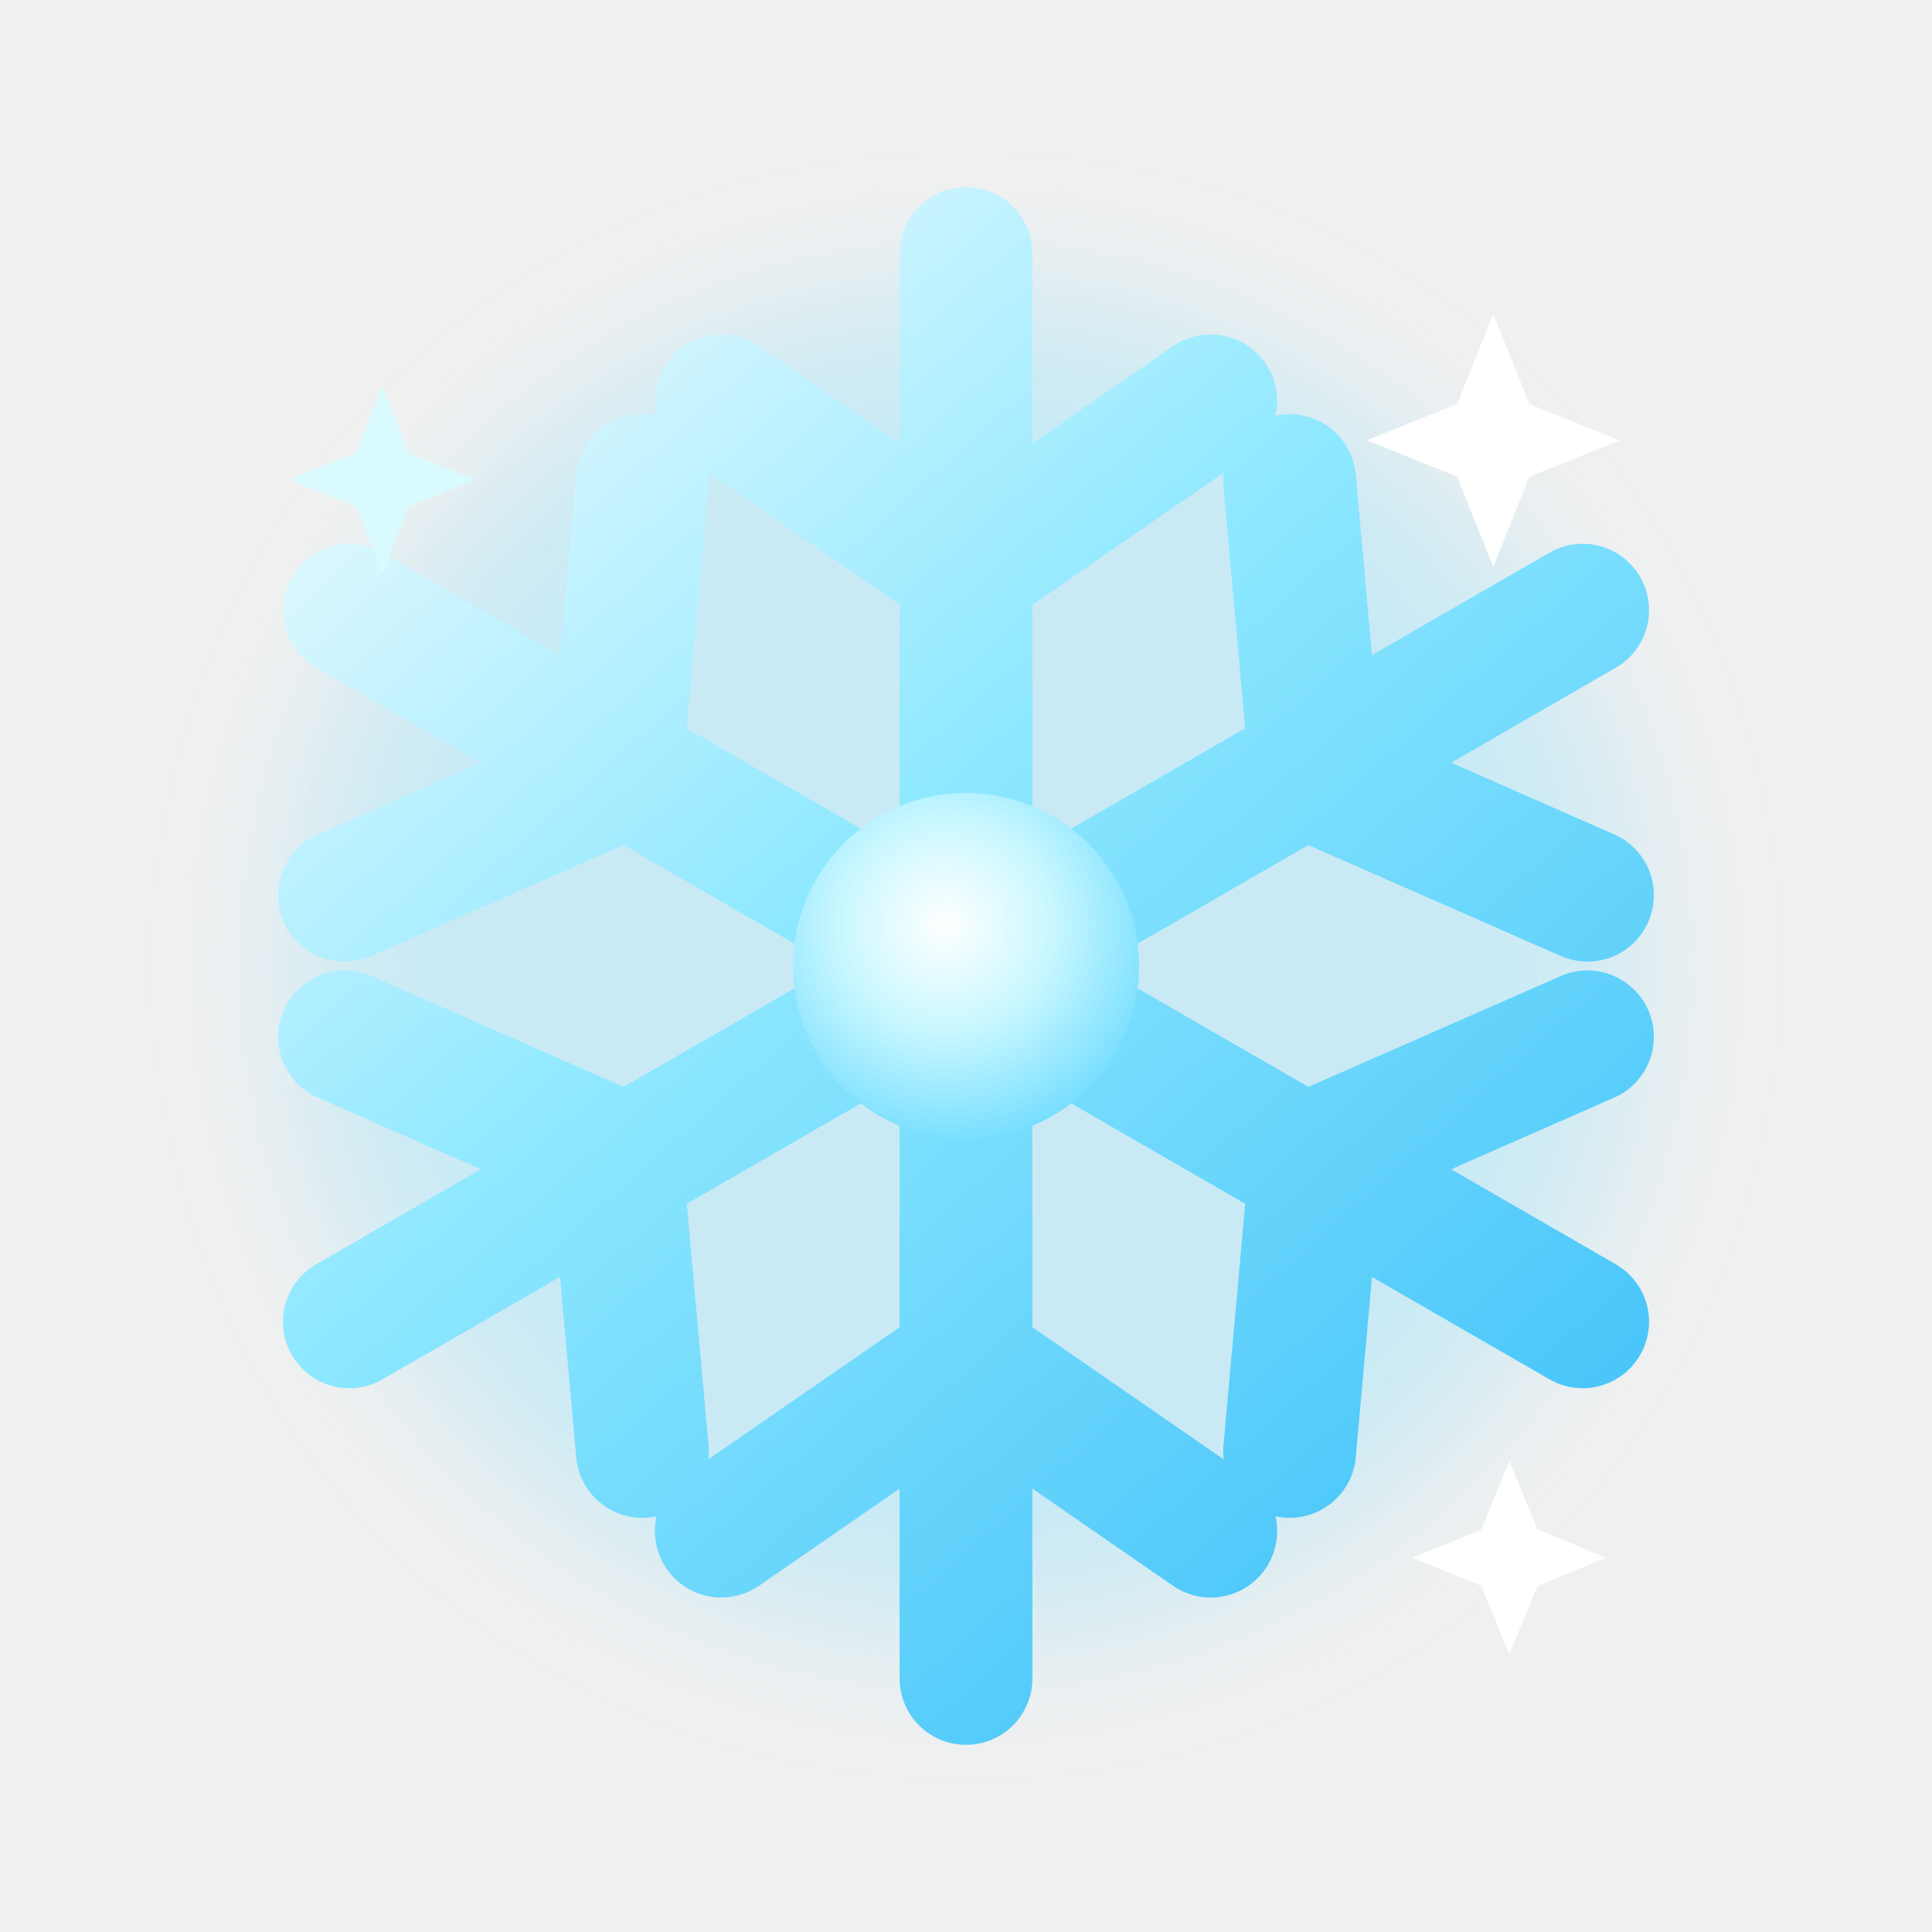
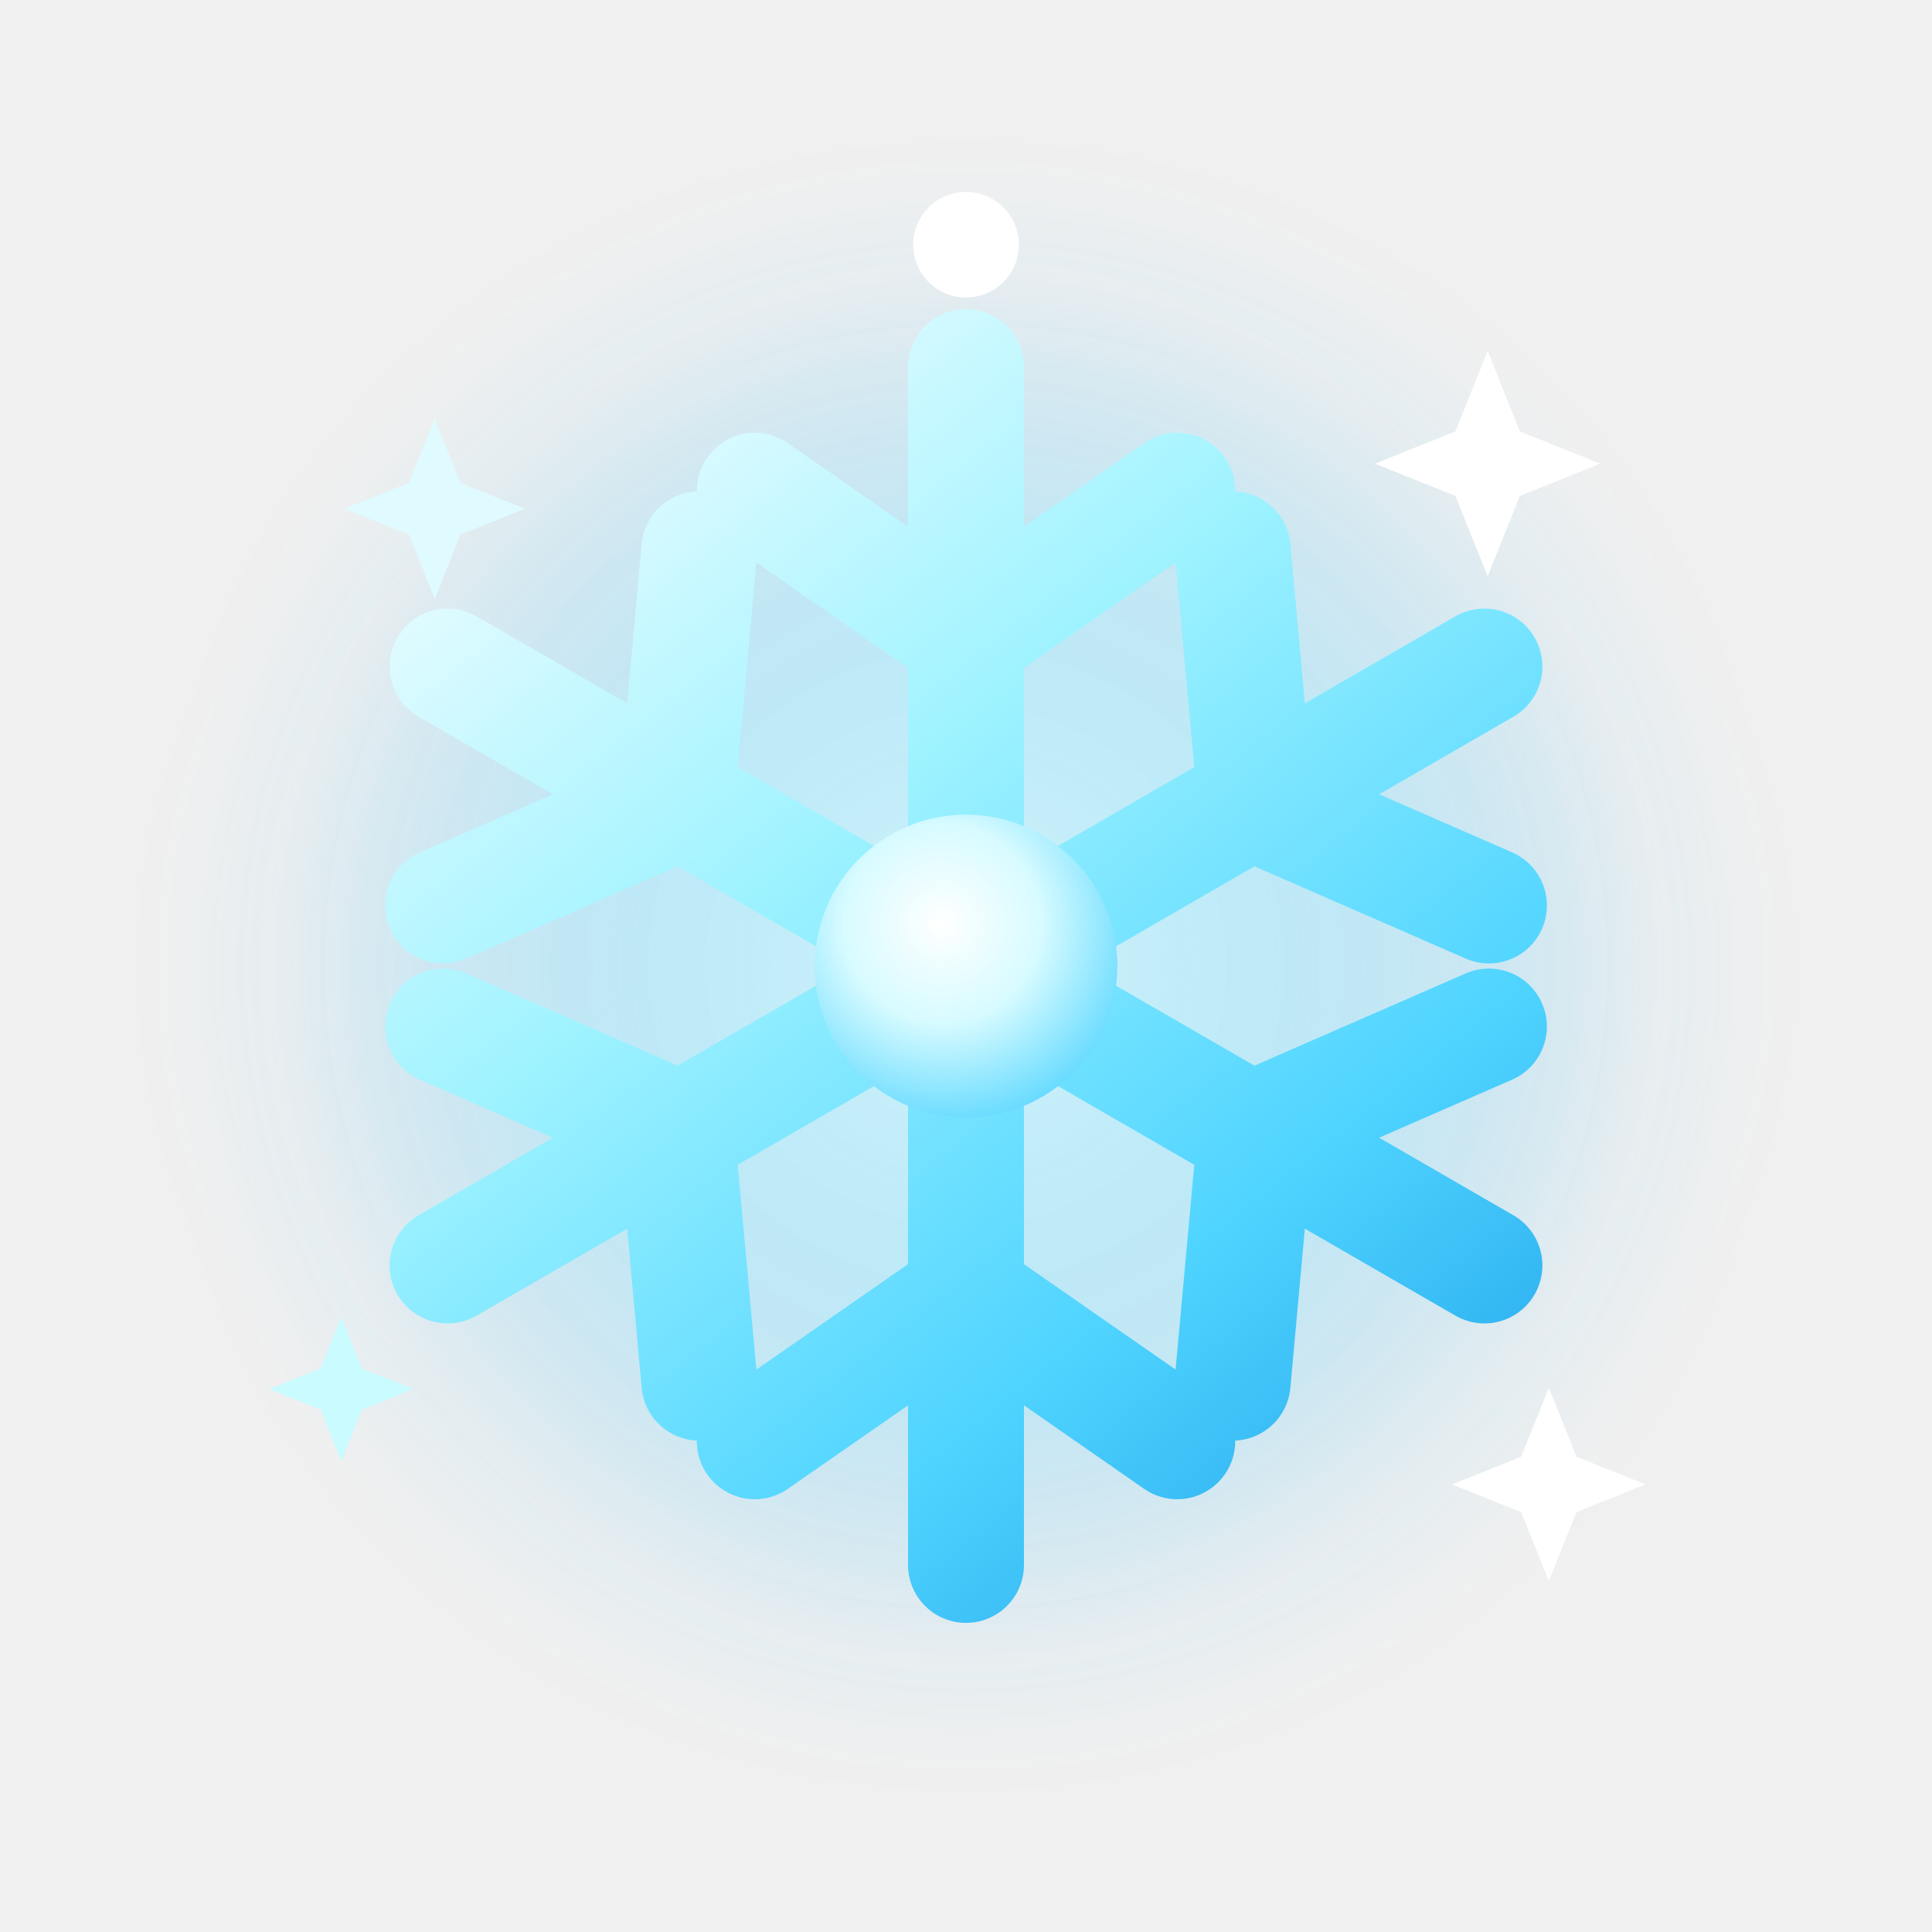
- <svg xmlns="http://www.w3.org/2000/svg" width="24" height="24" viewBox="0 0 24 24" role="img" aria-label="Snowflake">
+ <svg xmlns="http://www.w3.org/2000/svg" width="24" height="24" viewBox="-3 -3 30 30" role="img" aria-label="Snowflake">
  <defs>
-     <linearGradient id="ice-stroke" x1="4" x2="20" y1="3" y2="21" gradientUnits="userSpaceOnUse">
-       <stop offset="0" stop-color="#f8fdff" />
-       <stop offset=".42" stop-color="#8ee8ff" />
-       <stop offset="1" stop-color="#38bdf8" />
+     <linearGradient id="ice-stroke" x1="4" x2="20" y1="2" y2="22" gradientUnits="userSpaceOnUse">
+       <stop offset="0" stop-color="#ffffff" />
+       <stop offset=".38" stop-color="#9ff3ff" />
+       <stop offset=".72" stop-color="#4fd4ff" />
+       <stop offset="1" stop-color="#1d9fe8" />
    </linearGradient>
-     <radialGradient id="ice-core" cx="44%" cy="38%" r="70%">
+     <linearGradient id="shine" x1="-5" x2="5" y1="0" y2="0" gradientUnits="userSpaceOnUse">
+       <stop offset="0" stop-color="#ffffff" stop-opacity="0" />
+       <stop offset=".42" stop-color="#ffffff" stop-opacity=".92" />
+       <stop offset=".62" stop-color="#c9fbff" stop-opacity=".86" />
+       <stop offset="1" stop-color="#ffffff" stop-opacity="0" />
+     </linearGradient>
+     <radialGradient id="ice-glow-fill" cx="50%" cy="50%" r="62%">
+       <stop offset="0" stop-color="#dffbff" stop-opacity=".86" />
+       <stop offset=".48" stop-color="#62d9ff" stop-opacity=".35" />
+       <stop offset="1" stop-color="#1d9fe8" stop-opacity="0" />
+     </radialGradient>
+     <radialGradient id="ice-core" cx="42%" cy="36%" r="68%">
      <stop offset="0" stop-color="#ffffff" />
-       <stop offset=".45" stop-color="#c7f7ff" />
-       <stop offset="1" stop-color="#67d9ff" />
+       <stop offset=".48" stop-color="#d7fbff" />
+       <stop offset="1" stop-color="#62d9ff" />
    </radialGradient>
-     <filter id="ice-glow" x="-35%" y="-35%" width="170%" height="170%">
-       <feGaussianBlur stdDeviation=".85" />
+     <filter id="ice-blur" x="-50%" y="-50%" width="200%" height="200%">
+       <feGaussianBlur stdDeviation="1.35" />
    </filter>
+     <mask id="flake-mask" maskUnits="userSpaceOnUse" x="-3" y="-3" width="30" height="30">
+       <rect x="-3" y="-3" width="30" height="30" fill="#000" />
+       <path fill="none" stroke="#fff" stroke-width="3.2" stroke-linecap="round" stroke-linejoin="round" d="M12 2.7v18.6M8.72 4.62 12 6.9l3.28-2.28M8.72 19.38 12 17.1l3.28 2.28M3.95 7.35l16.1 9.3M3.88 11.06l3.62-1.58.36-3.95M16.14 18.47l.36-3.95 3.62-1.58M20.05 7.35l-16.1 9.3M16.14 5.53l.36 3.95 3.62 1.58M3.88 12.94l3.62 1.58.36 3.95" />
+       <circle cx="12" cy="12" r="3" fill="#fff" />
+     </mask>
  </defs>
  <style>
-     .flake{transform-box:fill-box;transform-origin:50% 50%;animation:shimmer 4.8s ease-in-out infinite}
-     .halo{animation:halo 4.8s ease-in-out infinite}
-     .spark{transform-box:fill-box;transform-origin:center;animation:sparkle 3.6s ease-in-out infinite}
-     .spark.b{animation-delay:1.2s}
-     .spark.c{animation-delay:2.1s}
-     @keyframes shimmer{
-       0%,100%{opacity:.95;filter:saturate(1)}
-       42%{opacity:1;filter:saturate(1.18)}
-       68%{opacity:.9;filter:saturate(.96)}
+     .halo{transform-box:fill-box;transform-origin:50% 50%;animation:iceGlow 3s ease-in-out infinite}
+     .flake{animation:iceBreath 3s ease-in-out infinite}
+     .sweep{animation:sweep 2.8s ease-in-out infinite}
+     .spark{transform-box:fill-box;transform-origin:center;animation:sparkle 2.6s ease-in-out infinite}
+     .spark.b{animation-delay:.45s}
+     .spark.c{animation-delay:.95s}
+     .spark.d{animation-delay:1.45s}
+     .spark.e{animation-delay:1.9s}
+     @keyframes iceGlow{
+       0%,100%{opacity:.42;transform:scale(.96)}
+       48%{opacity:.72;transform:scale(1.08)}
+       74%{opacity:.5;transform:scale(1)}
    }
-     @keyframes halo{
-       0%,100%{opacity:.34}
-       48%{opacity:.58}
-       74%{opacity:.3}
+     @keyframes iceBreath{
+       0%,100%{opacity:.92}
+       45%{opacity:1}
+       72%{opacity:.88}
+     }
+     @keyframes sweep{
+       0%{opacity:0;transform:translate(-12px,12px) rotate(-28deg)}
+       26%{opacity:.95}
+       54%{opacity:.15;transform:translate(13px,-13px) rotate(-28deg)}
+       100%{opacity:0;transform:translate(13px,-13px) rotate(-28deg)}
    }
    @keyframes sparkle{
-       0%,58%,100%{opacity:0;transform:scale(.55) rotate(0deg)}
-       68%{opacity:1;transform:scale(1) rotate(18deg)}
-       82%{opacity:.18;transform:scale(.78) rotate(34deg)}
+       0%,42%,100%{opacity:.12;transform:scale(.55) rotate(0deg)}
+       54%{opacity:1;transform:scale(1.16) rotate(18deg)}
+       68%{opacity:.34;transform:scale(.78) rotate(36deg)}
    }
    @media (prefers-reduced-motion: reduce){
-       .flake,.halo,.spark{animation:none}
-       .spark{opacity:.55}
+       .halo,.flake,.sweep,.spark{animation:none}
+       .sweep{opacity:.22;transform:translate(2px,-2px) rotate(-28deg)}
+       .spark{opacity:.62}
    }
  </style>
-   <circle class="halo" cx="12" cy="12" r="8.3" fill="#7ddfff" opacity=".34" filter="url(#ice-glow)" />
-   <g class="flake" fill="none" stroke="url(#ice-stroke)" stroke-width="1.65" stroke-linecap="round" stroke-linejoin="round">
-     <path d="M12 3.15v17.7" />
-     <path d="m8.96 4.98 3.04 2.1 3.04-2.1" />
-     <path d="m8.96 19.02 3.04-2.1 3.04 2.1" />
-     <path d="M4.34 7.58 19.66 16.42" />
-     <path d="m4.28 11.12 3.37-1.48.33-3.67" />
-     <path d="m16.02 18.03.33-3.67 3.37-1.48" />
-     <path d="M19.66 7.58 4.34 16.42" />
-     <path d="m16.02 5.97.33 3.67 3.37 1.48" />
-     <path d="m4.28 12.88 3.37 1.48.33 3.67" />
+   <circle class="halo" cx="12" cy="12" r="10.2" fill="url(#ice-glow-fill)" filter="url(#ice-blur)" />
+   <g class="flake" fill="none" stroke="url(#ice-stroke)" stroke-width="1.8" stroke-linecap="round" stroke-linejoin="round">
+     <path d="M12 2.7v18.6" />
+     <path d="M8.72 4.62 12 6.9l3.28-2.28" />
+     <path d="M8.72 19.38 12 17.1l3.28 2.28" />
+     <path d="M3.95 7.35l16.1 9.3" />
+     <path d="m3.88 11.06 3.62-1.58.36-3.95" />
+     <path d="m16.14 18.47.36-3.95 3.62-1.58" />
+     <path d="m20.05 7.35-16.1 9.3" />
+     <path d="m16.14 5.53.36 3.95 3.62 1.58" />
+     <path d="m3.88 12.94 3.62 1.58.36 3.95" />
  </g>
-   <circle cx="12" cy="12" r="2.15" fill="url(#ice-core)" />
-   <path class="spark" fill="#ffffff" d="M18.55 3.9 19 5.02l1.12.45L19 5.92l-.45 1.12-.45-1.12-1.12-.45 1.12-.45.45-1.12Z" />
-   <path class="spark b" fill="#d9fbff" d="M4.75 4.8 5.08 5.63l.83.33-.83.33-.33.83-.33-.83-.83-.33.83-.33.33-.83Z" />
-   <path class="spark c" fill="#ffffff" d="M18.75 18.15 19.1 19l.85.35-.85.35-.35.85-.35-.85-.85-.35.85-.35.35-.85Z" />
+   <g mask="url(#flake-mask)">
+     <rect class="sweep" x="8.8" y="-4" width="3.4" height="32" fill="url(#shine)" opacity="0" />
+   </g>
+   <circle cx="12" cy="12" r="2.35" fill="url(#ice-core)" />
+   <path class="spark" fill="#ffffff" d="M20.1 2.45 20.6 3.7l1.25.5-1.25.5-.5 1.25-.5-1.25-1.25-.5 1.25-.5.5-1.25Z" />
+   <path class="spark b" fill="#dffbff" d="M3.75 3.5 4.15 4.5l1 .4-1 .4-.4 1-.4-1-1-.4 1-.4.4-1Z" />
+   <path class="spark c" fill="#ffffff" d="M21.05 18.55 21.48 19.62l1.07.43-1.07.43-.43 1.07-.43-1.07-1.07-.43 1.07-.43.43-1.07Z" />
+   <path class="spark d" fill="#c9fbff" d="M2.3 17.45 2.62 18.25l.8.32-.8.32-.32.8-.32-.8-.8-.32.8-.32.32-.8Z" />
+   <circle class="spark e" cx="12" cy=".8" r=".82" fill="#ffffff" />
</svg>
